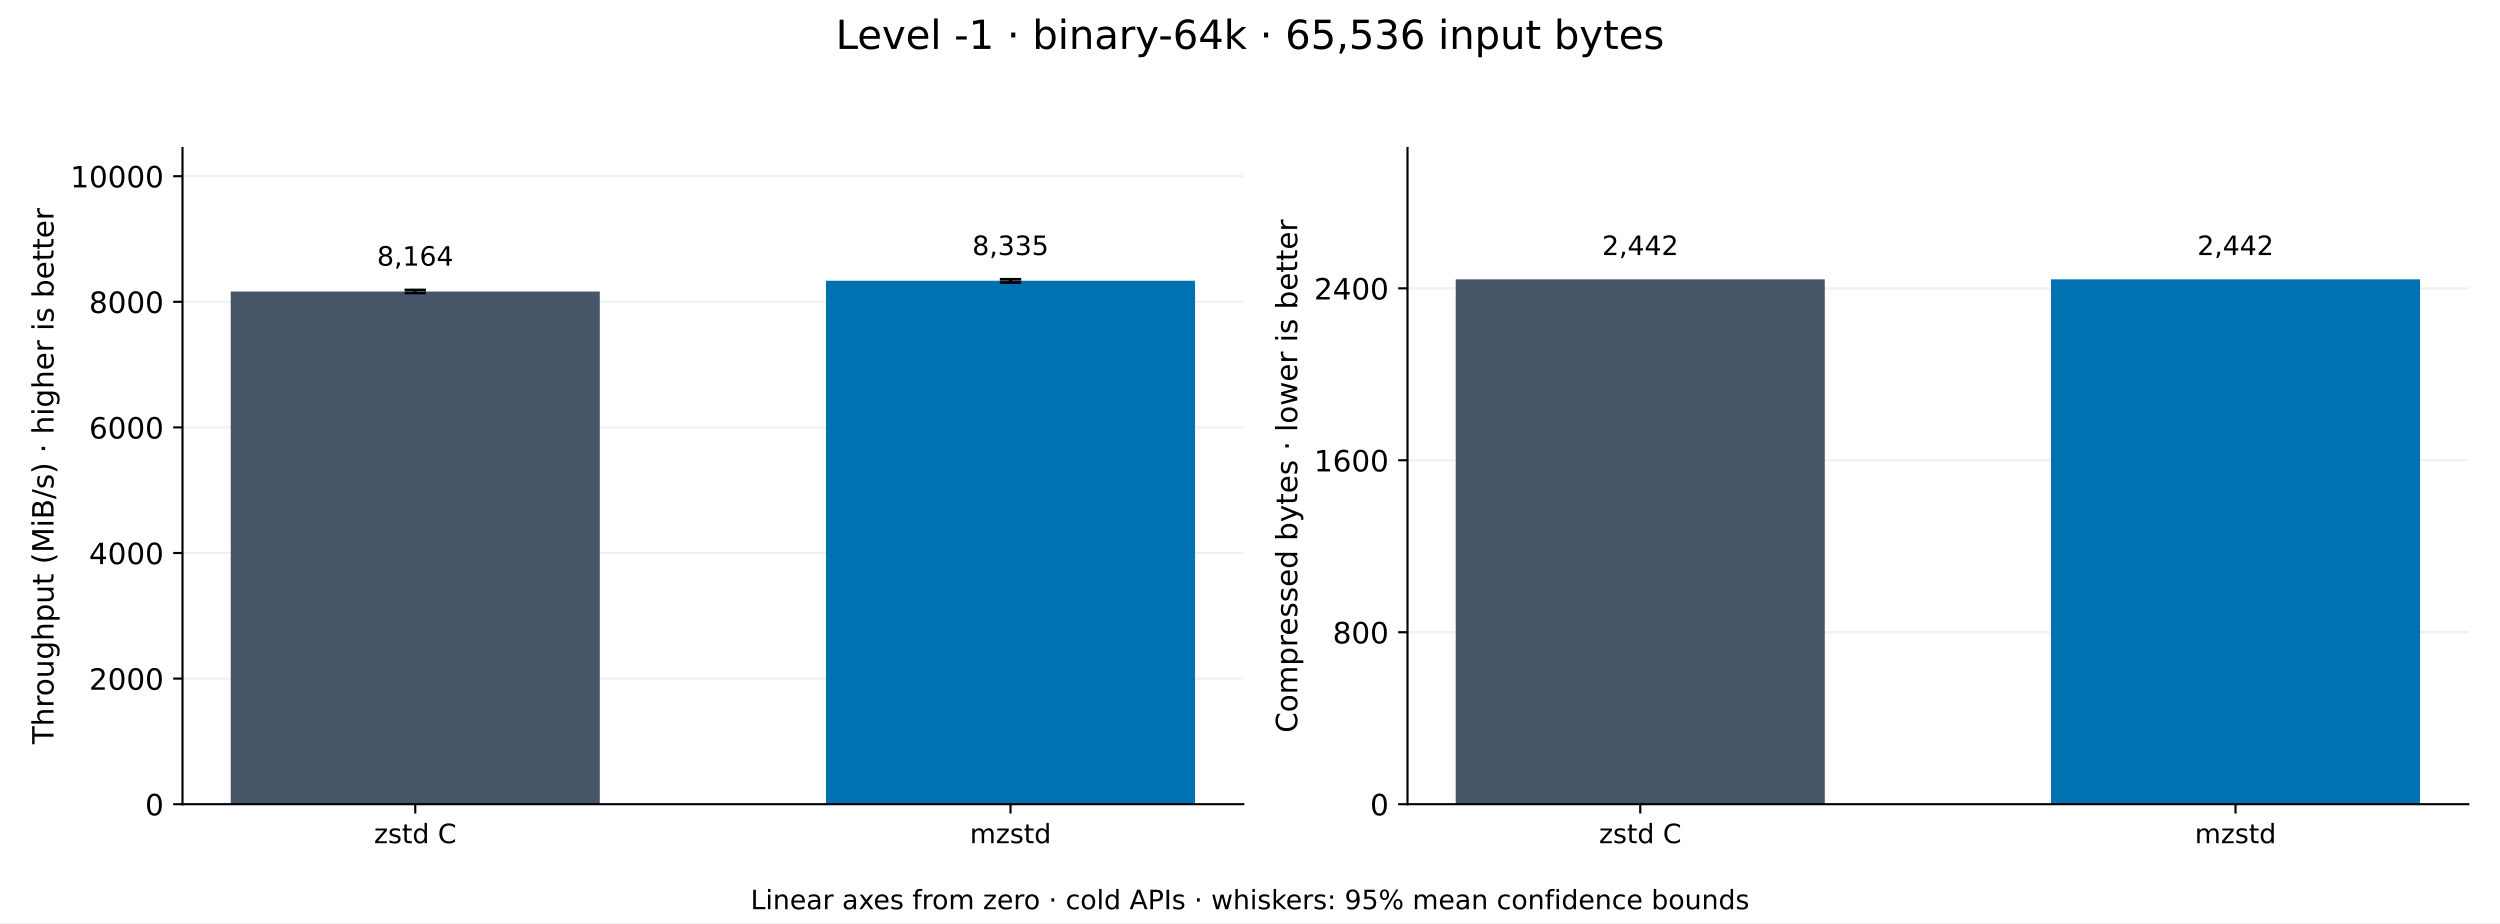
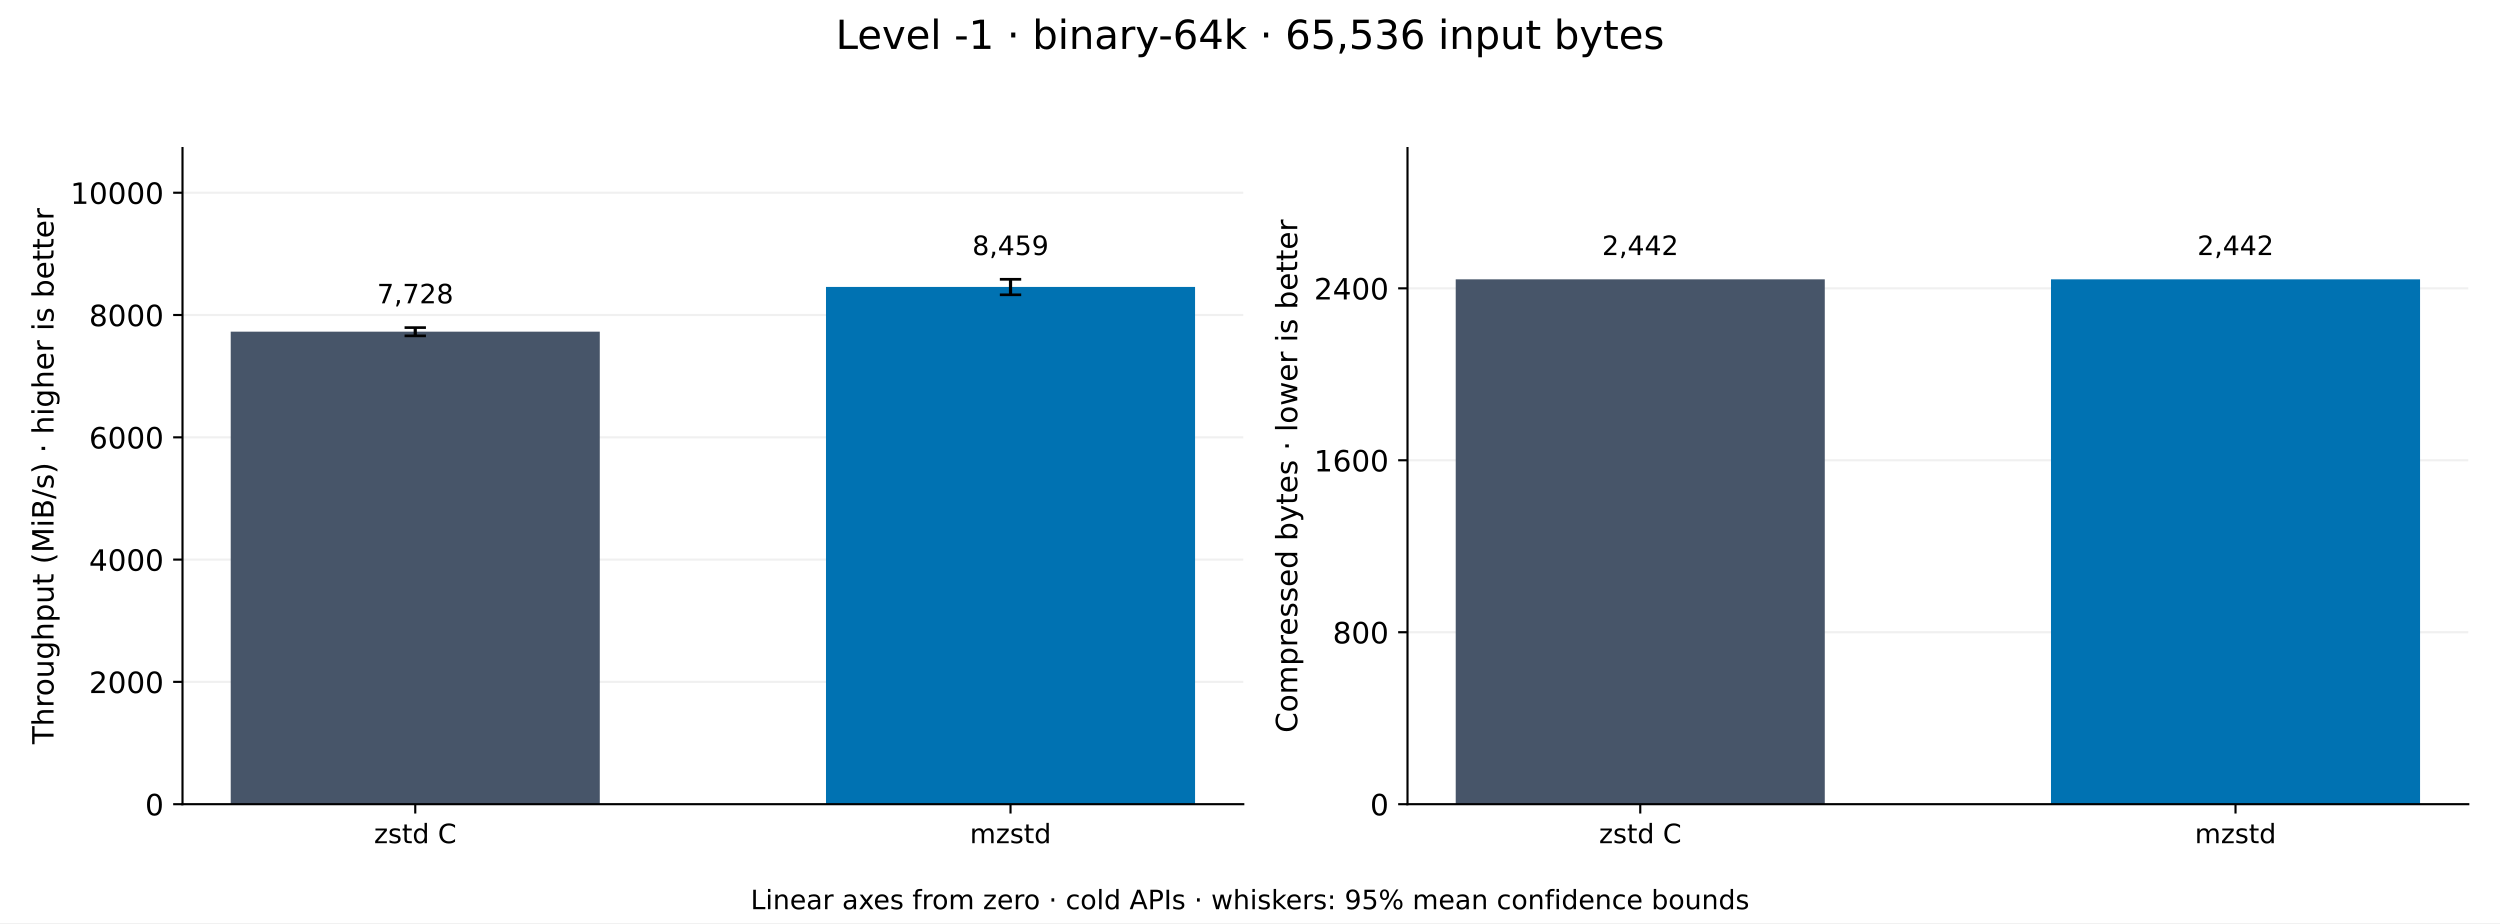
<svg xmlns="http://www.w3.org/2000/svg" xmlns:xlink="http://www.w3.org/1999/xlink" width="936pt" height="345.6pt" viewBox="0 0 936 345.6" version="1.1">
  <defs>
    <style type="text/css">*{stroke-linejoin: round; stroke-linecap: butt}</style>
  </defs>
  <g id="figure_1">
    <g id="patch_1">
      <path d="M 0 345.6 L 936 345.6 L 936 0 L 0 0 z " style="fill: #ffffff" />
    </g>
    <g id="axes_1">
      <g id="patch_2">
        <path d="M 68.33 301.088 L 465.48 301.088 L 465.48 55.44 L 68.33 55.44 z " style="fill: #ffffff" />
      </g>
      <g id="matplotlib.axis_1">
        <g id="xtick_1">
          <g id="line2d_1">
            <defs>
              <path id="mcbfd24ea1b" d="M 0 0 L 0 3.5 " style="stroke: #000000; stroke-width: 0.8" />
            </defs>
            <g>
              <use xlink:href="#mcbfd24ea1b" x="155.471" y="301.088" style="stroke: #000000; stroke-width: 0.8" />
            </g>
          </g>
          <g id="text_1">
            <text style="font-size: 10px; font-family: 'DejaVu Sans', 'Bitstream Vera Sans', 'Computer Modern Sans Serif', 'Lucida Grande', 'Verdana', 'Geneva', 'Lucid', 'Arial', 'Helvetica', 'Avant Garde', sans-serif; text-anchor: middle" x="155.471" y="315.686" transform="rotate(-0 155.4712 315.6864)">zstd C</text>
          </g>
        </g>
        <g id="xtick_2">
          <g id="line2d_2">
            <g>
              <use xlink:href="#mcbfd24ea1b" x="378.339" y="301.088" style="stroke: #000000; stroke-width: 0.8" />
            </g>
          </g>
          <g id="text_2">
            <text style="font-size: 10px; font-family: 'DejaVu Sans', 'Bitstream Vera Sans', 'Computer Modern Sans Serif', 'Lucida Grande', 'Verdana', 'Geneva', 'Lucid', 'Arial', 'Helvetica', 'Avant Garde', sans-serif; text-anchor: middle" x="378.339" y="315.686" transform="rotate(-0 378.3388 315.6864)">mzstd</text>
          </g>
        </g>
      </g>
      <g id="matplotlib.axis_2">
        <g id="ytick_1">
          <g id="line2d_3">
            <path d="M 68.33 301.088 L 465.48 301.088 " clip-path="url(#pd0acb2d330)" style="fill: none; stroke: #b0b0b0; stroke-opacity: 0.18; stroke-width: 0.8; stroke-linecap: square" />
          </g>
          <g id="line2d_4">
            <defs>
              <path id="m862e928616" d="M 0 0 L -3.5 0 " style="stroke: #000000; stroke-width: 0.8" />
            </defs>
            <g>
              <use xlink:href="#m862e928616" x="68.33" y="301.088" style="stroke: #000000; stroke-width: 0.8" />
            </g>
          </g>
          <g id="text_3">
            <text style="font-size: 11px; font-family: 'DejaVu Sans', 'Bitstream Vera Sans', 'Computer Modern Sans Serif', 'Lucida Grande', 'Verdana', 'Geneva', 'Lucid', 'Arial', 'Helvetica', 'Avant Garde', sans-serif; text-anchor: end" x="61.33" y="305.267" transform="rotate(-0 61.33 305.2671)">0</text>
          </g>
        </g>
        <g id="ytick_2">
          <g id="line2d_5">
-             <path d="M 68.33 254.066 L 465.48 254.066 " clip-path="url(#pd0acb2d330)" style="fill: none; stroke: #b0b0b0; stroke-opacity: 0.18; stroke-width: 0.8; stroke-linecap: square" />
+             <path d="M 68.33 255.302 L 465.48 255.302 " clip-path="url(#pd0acb2d330)" style="fill: none; stroke: #b0b0b0; stroke-opacity: 0.18; stroke-width: 0.8; stroke-linecap: square" />
          </g>
          <g id="line2d_6">
            <g>
-               <use xlink:href="#m862e928616" x="68.33" y="254.066" style="stroke: #000000; stroke-width: 0.8" />
+               <use xlink:href="#m862e928616" x="68.33" y="255.302" style="stroke: #000000; stroke-width: 0.8" />
            </g>
          </g>
          <g id="text_4">
-             <text style="font-size: 11px; font-family: 'DejaVu Sans', 'Bitstream Vera Sans', 'Computer Modern Sans Serif', 'Lucida Grande', 'Verdana', 'Geneva', 'Lucid', 'Arial', 'Helvetica', 'Avant Garde', sans-serif; text-anchor: end" x="61.33" y="258.245" transform="rotate(-0 61.33 258.2449)">2000</text>
+             <text style="font-size: 11px; font-family: 'DejaVu Sans', 'Bitstream Vera Sans', 'Computer Modern Sans Serif', 'Lucida Grande', 'Verdana', 'Geneva', 'Lucid', 'Arial', 'Helvetica', 'Avant Garde', sans-serif; text-anchor: end" x="61.33" y="259.481" transform="rotate(-0 61.33 259.4811)">2000</text>
          </g>
        </g>
        <g id="ytick_3">
          <g id="line2d_7">
-             <path d="M 68.33 207.043 L 465.48 207.043 " clip-path="url(#pd0acb2d330)" style="fill: none; stroke: #b0b0b0; stroke-opacity: 0.18; stroke-width: 0.8; stroke-linecap: square" />
+             <path d="M 68.33 209.516 L 465.48 209.516 " clip-path="url(#pd0acb2d330)" style="fill: none; stroke: #b0b0b0; stroke-opacity: 0.18; stroke-width: 0.8; stroke-linecap: square" />
          </g>
          <g id="line2d_8">
            <g>
-               <use xlink:href="#m862e928616" x="68.33" y="207.043" style="stroke: #000000; stroke-width: 0.8" />
+               <use xlink:href="#m862e928616" x="68.33" y="209.516" style="stroke: #000000; stroke-width: 0.8" />
            </g>
          </g>
          <g id="text_5">
-             <text style="font-size: 11px; font-family: 'DejaVu Sans', 'Bitstream Vera Sans', 'Computer Modern Sans Serif', 'Lucida Grande', 'Verdana', 'Geneva', 'Lucid', 'Arial', 'Helvetica', 'Avant Garde', sans-serif; text-anchor: end" x="61.33" y="211.223" transform="rotate(-0 61.33 211.2226)">4000</text>
+             <text style="font-size: 11px; font-family: 'DejaVu Sans', 'Bitstream Vera Sans', 'Computer Modern Sans Serif', 'Lucida Grande', 'Verdana', 'Geneva', 'Lucid', 'Arial', 'Helvetica', 'Avant Garde', sans-serif; text-anchor: end" x="61.33" y="213.695" transform="rotate(-0 61.33 213.695)">4000</text>
          </g>
        </g>
        <g id="ytick_4">
          <g id="line2d_9">
-             <path d="M 68.33 160.021 L 465.48 160.021 " clip-path="url(#pd0acb2d330)" style="fill: none; stroke: #b0b0b0; stroke-opacity: 0.18; stroke-width: 0.8; stroke-linecap: square" />
+             <path d="M 68.33 163.73 L 465.48 163.73 " clip-path="url(#pd0acb2d330)" style="fill: none; stroke: #b0b0b0; stroke-opacity: 0.18; stroke-width: 0.8; stroke-linecap: square" />
          </g>
          <g id="line2d_10">
            <g>
-               <use xlink:href="#m862e928616" x="68.33" y="160.021" style="stroke: #000000; stroke-width: 0.8" />
+               <use xlink:href="#m862e928616" x="68.33" y="163.73" style="stroke: #000000; stroke-width: 0.8" />
            </g>
          </g>
          <g id="text_6">
-             <text style="font-size: 11px; font-family: 'DejaVu Sans', 'Bitstream Vera Sans', 'Computer Modern Sans Serif', 'Lucida Grande', 'Verdana', 'Geneva', 'Lucid', 'Arial', 'Helvetica', 'Avant Garde', sans-serif; text-anchor: end" x="61.33" y="164.2" transform="rotate(-0 61.33 164.2003)">6000</text>
+             <text style="font-size: 11px; font-family: 'DejaVu Sans', 'Bitstream Vera Sans', 'Computer Modern Sans Serif', 'Lucida Grande', 'Verdana', 'Geneva', 'Lucid', 'Arial', 'Helvetica', 'Avant Garde', sans-serif; text-anchor: end" x="61.33" y="167.909" transform="rotate(-0 61.33 167.9089)">6000</text>
          </g>
        </g>
        <g id="ytick_5">
          <g id="line2d_11">
-             <path d="M 68.33 112.999 L 465.48 112.999 " clip-path="url(#pd0acb2d330)" style="fill: none; stroke: #b0b0b0; stroke-opacity: 0.18; stroke-width: 0.8; stroke-linecap: square" />
+             <path d="M 68.33 117.944 L 465.48 117.944 " clip-path="url(#pd0acb2d330)" style="fill: none; stroke: #b0b0b0; stroke-opacity: 0.18; stroke-width: 0.8; stroke-linecap: square" />
          </g>
          <g id="line2d_12">
            <g>
-               <use xlink:href="#m862e928616" x="68.33" y="112.999" style="stroke: #000000; stroke-width: 0.8" />
+               <use xlink:href="#m862e928616" x="68.33" y="117.944" style="stroke: #000000; stroke-width: 0.8" />
            </g>
          </g>
          <g id="text_7">
-             <text style="font-size: 11px; font-family: 'DejaVu Sans', 'Bitstream Vera Sans', 'Computer Modern Sans Serif', 'Lucida Grande', 'Verdana', 'Geneva', 'Lucid', 'Arial', 'Helvetica', 'Avant Garde', sans-serif; text-anchor: end" x="61.33" y="117.178" transform="rotate(-0 61.33 117.178)">8000</text>
+             <text style="font-size: 11px; font-family: 'DejaVu Sans', 'Bitstream Vera Sans', 'Computer Modern Sans Serif', 'Lucida Grande', 'Verdana', 'Geneva', 'Lucid', 'Arial', 'Helvetica', 'Avant Garde', sans-serif; text-anchor: end" x="61.33" y="122.123" transform="rotate(-0 61.33 122.1229)">8000</text>
          </g>
        </g>
        <g id="ytick_6">
          <g id="line2d_13">
-             <path d="M 68.33 65.977 L 465.48 65.977 " clip-path="url(#pd0acb2d330)" style="fill: none; stroke: #b0b0b0; stroke-opacity: 0.18; stroke-width: 0.8; stroke-linecap: square" />
+             <path d="M 68.33 72.158 L 465.48 72.158 " clip-path="url(#pd0acb2d330)" style="fill: none; stroke: #b0b0b0; stroke-opacity: 0.18; stroke-width: 0.8; stroke-linecap: square" />
          </g>
          <g id="line2d_14">
            <g>
-               <use xlink:href="#m862e928616" x="68.33" y="65.977" style="stroke: #000000; stroke-width: 0.8" />
+               <use xlink:href="#m862e928616" x="68.33" y="72.158" style="stroke: #000000; stroke-width: 0.8" />
            </g>
          </g>
          <g id="text_8">
-             <text style="font-size: 11px; font-family: 'DejaVu Sans', 'Bitstream Vera Sans', 'Computer Modern Sans Serif', 'Lucida Grande', 'Verdana', 'Geneva', 'Lucid', 'Arial', 'Helvetica', 'Avant Garde', sans-serif; text-anchor: end" x="61.33" y="70.156" transform="rotate(-0 61.33 70.15575)">10000</text>
+             <text style="font-size: 11px; font-family: 'DejaVu Sans', 'Bitstream Vera Sans', 'Computer Modern Sans Serif', 'Lucida Grande', 'Verdana', 'Geneva', 'Lucid', 'Arial', 'Helvetica', 'Avant Garde', sans-serif; text-anchor: end" x="61.33" y="76.337" transform="rotate(-0 61.33 76.3368)">10000</text>
          </g>
        </g>
        <g id="text_9">
          <text style="font-size: 11px; font-family: 'DejaVu Sans', 'Bitstream Vera Sans', 'Computer Modern Sans Serif', 'Lucida Grande', 'Verdana', 'Geneva', 'Lucid', 'Arial', 'Helvetica', 'Avant Garde', sans-serif; text-anchor: middle" x="20.049" y="178.264" transform="rotate(-90 20.04859 178.264)">Throughput (MiB/s) · higher is better</text>
        </g>
      </g>
      <g id="patch_3">
-         <path d="M 86.382 301.088 L 224.56 301.088 L 224.56 109.14 L 86.382 109.14 z " clip-path="url(#pd0acb2d330)" style="fill: #475569" />
+         <path d="M 86.382 301.088 L 224.56 301.088 L 224.56 124.18 L 86.382 124.18 z " clip-path="url(#pd0acb2d330)" style="fill: #475569" />
      </g>
      <g id="patch_4">
-         <path d="M 309.25 301.088 L 447.428 301.088 L 447.428 105.111 L 309.25 105.111 z " clip-path="url(#pd0acb2d330)" style="fill: #0072b2" />
+         <path d="M 309.25 301.088 L 447.428 301.088 L 447.428 107.436 L 309.25 107.436 z " clip-path="url(#pd0acb2d330)" style="fill: #0072b2" />
      </g>
      <g id="LineCollection_1">
-         <path d="M 155.471 109.704 L 155.471 108.545 " clip-path="url(#pd0acb2d330)" style="fill: none; stroke: #000000; stroke-width: 1.2" />
-         <path d="M 378.339 105.77 L 378.339 104.57 " clip-path="url(#pd0acb2d330)" style="fill: none; stroke: #000000; stroke-width: 1.2" />
+         <path d="M 155.471 125.755 L 155.471 122.658 " clip-path="url(#pd0acb2d330)" style="fill: none; stroke: #000000; stroke-width: 1.2" />
+         <path d="M 378.339 110.373 L 378.339 104.57 " clip-path="url(#pd0acb2d330)" style="fill: none; stroke: #000000; stroke-width: 1.2" />
      </g>
      <g id="line2d_15">
        <defs>
          <path id="mf7f69e77f0" d="M 4 0 L -4 -0 " style="stroke: #000000" />
        </defs>
        <g clip-path="url(#pd0acb2d330)">
-           <use xlink:href="#mf7f69e77f0" x="155.471" y="109.704" style="fill: #1f77b4; stroke: #000000" />
-           <use xlink:href="#mf7f69e77f0" x="378.339" y="105.77" style="fill: #1f77b4; stroke: #000000" />
+           <use xlink:href="#mf7f69e77f0" x="155.471" y="125.755" style="fill: #1f77b4; stroke: #000000" />
+           <use xlink:href="#mf7f69e77f0" x="378.339" y="110.373" style="fill: #1f77b4; stroke: #000000" />
        </g>
      </g>
      <g id="line2d_16">
        <g clip-path="url(#pd0acb2d330)">
-           <use xlink:href="#mf7f69e77f0" x="155.471" y="108.545" style="fill: #1f77b4; stroke: #000000" />
+           <use xlink:href="#mf7f69e77f0" x="155.471" y="122.658" style="fill: #1f77b4; stroke: #000000" />
          <use xlink:href="#mf7f69e77f0" x="378.339" y="104.57" style="fill: #1f77b4; stroke: #000000" />
        </g>
      </g>
      <g id="patch_5">
        <path d="M 68.33 301.088 L 68.33 55.44 " style="fill: none; stroke: #000000; stroke-width: 0.8; stroke-linejoin: miter; stroke-linecap: square" />
      </g>
      <g id="patch_6">
        <path d="M 68.33 301.088 L 465.48 301.088 " style="fill: none; stroke: #000000; stroke-width: 0.8; stroke-linejoin: miter; stroke-linecap: square" />
      </g>
      <g id="text_10">
        <g id="patch_7">
-           <path d="M 140.157 102.545 L 170.785 102.545 L 170.785 90.867 L 140.157 90.867 z " style="fill: #ffffff; opacity: 0.9" />
-         </g>
-         <text style="font-size: 10px; font-family: 'DejaVu Sans', 'Bitstream Vera Sans', 'Computer Modern Sans Serif', 'Lucida Grande', 'Verdana', 'Geneva', 'Lucid', 'Arial', 'Helvetica', 'Avant Garde', sans-serif; text-anchor: middle" x="155.471" y="99.466" transform="rotate(-0 155.4712 99.46556)">8,164</text>
+           <path d="M 140.157 116.658 L 170.785 116.658 L 170.785 104.979 L 140.157 104.979 z " style="fill: #ffffff; opacity: 0.9" />
+         </g>
+         <text style="font-size: 10px; font-family: 'DejaVu Sans', 'Bitstream Vera Sans', 'Computer Modern Sans Serif', 'Lucida Grande', 'Verdana', 'Geneva', 'Lucid', 'Arial', 'Helvetica', 'Avant Garde', sans-serif; text-anchor: middle" x="155.471" y="113.578" transform="rotate(-0 155.4712 113.5779)">7,728</text>
      </g>
      <g id="text_11">
        <g id="patch_8">
          <path d="M 363.025 98.57 L 393.653 98.57 L 393.653 86.891 L 363.025 86.891 z " style="fill: #ffffff; opacity: 0.9" />
        </g>
-         <text style="font-size: 10px; font-family: 'DejaVu Sans', 'Bitstream Vera Sans', 'Computer Modern Sans Serif', 'Lucida Grande', 'Verdana', 'Geneva', 'Lucid', 'Arial', 'Helvetica', 'Avant Garde', sans-serif; text-anchor: middle" x="378.339" y="95.49" transform="rotate(-0 378.3388 95.48991)">8,335</text>
+         <text style="font-size: 10px; font-family: 'DejaVu Sans', 'Bitstream Vera Sans', 'Computer Modern Sans Serif', 'Lucida Grande', 'Verdana', 'Geneva', 'Lucid', 'Arial', 'Helvetica', 'Avant Garde', sans-serif; text-anchor: middle" x="378.339" y="95.49" transform="rotate(-0 378.3388 95.48991)">8,459</text>
      </g>
    </g>
    <g id="axes_2">
      <g id="patch_9">
        <path d="M 526.97 301.088 L 924.12 301.088 L 924.12 55.44 L 526.97 55.44 z " style="fill: #ffffff" />
      </g>
      <g id="matplotlib.axis_3">
        <g id="xtick_3">
          <g id="line2d_17">
            <g>
              <use xlink:href="#mcbfd24ea1b" x="614.111" y="301.088" style="stroke: #000000; stroke-width: 0.8" />
            </g>
          </g>
          <g id="text_12">
            <text style="font-size: 10px; font-family: 'DejaVu Sans', 'Bitstream Vera Sans', 'Computer Modern Sans Serif', 'Lucida Grande', 'Verdana', 'Geneva', 'Lucid', 'Arial', 'Helvetica', 'Avant Garde', sans-serif; text-anchor: middle" x="614.111" y="315.686" transform="rotate(-0 614.1112 315.6864)">zstd C</text>
          </g>
        </g>
        <g id="xtick_4">
          <g id="line2d_18">
            <g>
              <use xlink:href="#mcbfd24ea1b" x="836.979" y="301.088" style="stroke: #000000; stroke-width: 0.8" />
            </g>
          </g>
          <g id="text_13">
            <text style="font-size: 10px; font-family: 'DejaVu Sans', 'Bitstream Vera Sans', 'Computer Modern Sans Serif', 'Lucida Grande', 'Verdana', 'Geneva', 'Lucid', 'Arial', 'Helvetica', 'Avant Garde', sans-serif; text-anchor: middle" x="836.979" y="315.686" transform="rotate(-0 836.9788 315.6864)">mzstd</text>
          </g>
        </g>
      </g>
      <g id="matplotlib.axis_4">
        <g id="ytick_7">
          <g id="line2d_19">
            <path d="M 526.97 301.088 L 924.12 301.088 " clip-path="url(#p4ffba1e089)" style="fill: none; stroke: #b0b0b0; stroke-opacity: 0.18; stroke-width: 0.8; stroke-linecap: square" />
          </g>
          <g id="line2d_20">
            <g>
              <use xlink:href="#m862e928616" x="526.97" y="301.088" style="stroke: #000000; stroke-width: 0.8" />
            </g>
          </g>
          <g id="text_14">
            <text style="font-size: 11px; font-family: 'DejaVu Sans', 'Bitstream Vera Sans', 'Computer Modern Sans Serif', 'Lucida Grande', 'Verdana', 'Geneva', 'Lucid', 'Arial', 'Helvetica', 'Avant Garde', sans-serif; text-anchor: end" x="519.97" y="305.267" transform="rotate(-0 519.97 305.2671)">0</text>
          </g>
        </g>
        <g id="ytick_8">
          <g id="line2d_21">
            <path d="M 526.97 236.709 L 924.12 236.709 " clip-path="url(#p4ffba1e089)" style="fill: none; stroke: #b0b0b0; stroke-opacity: 0.18; stroke-width: 0.8; stroke-linecap: square" />
          </g>
          <g id="line2d_22">
            <g>
              <use xlink:href="#m862e928616" x="526.97" y="236.709" style="stroke: #000000; stroke-width: 0.8" />
            </g>
          </g>
          <g id="text_15">
            <text style="font-size: 11px; font-family: 'DejaVu Sans', 'Bitstream Vera Sans', 'Computer Modern Sans Serif', 'Lucida Grande', 'Verdana', 'Geneva', 'Lucid', 'Arial', 'Helvetica', 'Avant Garde', sans-serif; text-anchor: end" x="519.97" y="240.888" transform="rotate(-0 519.97 240.8876)">800</text>
          </g>
        </g>
        <g id="ytick_9">
          <g id="line2d_23">
            <path d="M 526.97 172.329 L 924.12 172.329 " clip-path="url(#p4ffba1e089)" style="fill: none; stroke: #b0b0b0; stroke-opacity: 0.18; stroke-width: 0.8; stroke-linecap: square" />
          </g>
          <g id="line2d_24">
            <g>
              <use xlink:href="#m862e928616" x="526.97" y="172.329" style="stroke: #000000; stroke-width: 0.8" />
            </g>
          </g>
          <g id="text_16">
            <text style="font-size: 11px; font-family: 'DejaVu Sans', 'Bitstream Vera Sans', 'Computer Modern Sans Serif', 'Lucida Grande', 'Verdana', 'Geneva', 'Lucid', 'Arial', 'Helvetica', 'Avant Garde', sans-serif; text-anchor: end" x="519.97" y="176.508" transform="rotate(-0 519.97 176.5082)">1600</text>
          </g>
        </g>
        <g id="ytick_10">
          <g id="line2d_25">
            <path d="M 526.97 107.95 L 924.12 107.95 " clip-path="url(#p4ffba1e089)" style="fill: none; stroke: #b0b0b0; stroke-opacity: 0.18; stroke-width: 0.8; stroke-linecap: square" />
          </g>
          <g id="line2d_26">
            <g>
              <use xlink:href="#m862e928616" x="526.97" y="107.95" style="stroke: #000000; stroke-width: 0.8" />
            </g>
          </g>
          <g id="text_17">
            <text style="font-size: 11px; font-family: 'DejaVu Sans', 'Bitstream Vera Sans', 'Computer Modern Sans Serif', 'Lucida Grande', 'Verdana', 'Geneva', 'Lucid', 'Arial', 'Helvetica', 'Avant Garde', sans-serif; text-anchor: end" x="519.97" y="112.129" transform="rotate(-0 519.97 112.1287)">2400</text>
          </g>
        </g>
        <g id="text_18">
          <text style="font-size: 11px; font-family: 'DejaVu Sans', 'Bitstream Vera Sans', 'Computer Modern Sans Serif', 'Lucida Grande', 'Verdana', 'Geneva', 'Lucid', 'Arial', 'Helvetica', 'Avant Garde', sans-serif; text-anchor: middle" x="485.687" y="178.264" transform="rotate(-90 485.6873 178.264)">Compressed bytes · lower is better</text>
        </g>
      </g>
      <g id="patch_10">
        <path d="M 545.022 301.088 L 683.2 301.088 L 683.2 104.57 L 545.022 104.57 z " clip-path="url(#p4ffba1e089)" style="fill: #475569" />
      </g>
      <g id="patch_11">
        <path d="M 767.89 301.088 L 906.068 301.088 L 906.068 104.57 L 767.89 104.57 z " clip-path="url(#p4ffba1e089)" style="fill: #0072b2" />
      </g>
      <g id="patch_12">
        <path d="M 526.97 301.088 L 526.97 55.44 " style="fill: none; stroke: #000000; stroke-width: 0.8; stroke-linejoin: miter; stroke-linecap: square" />
      </g>
      <g id="patch_13">
        <path d="M 526.97 301.088 L 924.12 301.088 " style="fill: none; stroke: #000000; stroke-width: 0.8; stroke-linejoin: miter; stroke-linecap: square" />
      </g>
      <g id="text_19">
        <g id="patch_14">
          <path d="M 598.797 98.57 L 629.425 98.57 L 629.425 86.891 L 598.797 86.891 z " style="fill: #ffffff; opacity: 0.9" />
        </g>
        <text style="font-size: 10px; font-family: 'DejaVu Sans', 'Bitstream Vera Sans', 'Computer Modern Sans Serif', 'Lucida Grande', 'Verdana', 'Geneva', 'Lucid', 'Arial', 'Helvetica', 'Avant Garde', sans-serif; text-anchor: middle" x="614.111" y="95.49" transform="rotate(-0 614.1112 95.48991)">2,442</text>
      </g>
      <g id="text_20">
        <g id="patch_15">
          <path d="M 821.665 98.57 L 852.293 98.57 L 852.293 86.891 L 821.665 86.891 z " style="fill: #ffffff; opacity: 0.9" />
        </g>
        <text style="font-size: 10px; font-family: 'DejaVu Sans', 'Bitstream Vera Sans', 'Computer Modern Sans Serif', 'Lucida Grande', 'Verdana', 'Geneva', 'Lucid', 'Arial', 'Helvetica', 'Avant Garde', sans-serif; text-anchor: middle" x="836.979" y="95.49" transform="rotate(-0 836.9788 95.48991)">2,442</text>
      </g>
    </g>
    <g id="text_21">
      <text style="font-size: 15px; font-family: 'DejaVu Sans', 'Bitstream Vera Sans', 'Computer Modern Sans Serif', 'Lucida Grande', 'Verdana', 'Geneva', 'Lucid', 'Arial', 'Helvetica', 'Avant Garde', sans-serif; text-anchor: middle" x="468" y="18.31" transform="rotate(-0 468 18.30966)">Level -1 · binary-64k · 65,536 input bytes</text>
    </g>
    <g id="text_22">
      <text style="font-size: 10px; font-family: 'DejaVu Sans', 'Bitstream Vera Sans', 'Computer Modern Sans Serif', 'Lucida Grande', 'Verdana', 'Geneva', 'Lucid', 'Arial', 'Helvetica', 'Avant Garde', sans-serif; text-anchor: middle" x="468" y="340.416" transform="rotate(-0 468 340.416)">Linear axes from zero · cold APIs · whiskers: 95% mean confidence bounds</text>
    </g>
  </g>
  <defs>
    <clipPath id="pd0acb2d330">
      <rect x="68.33" y="55.44" width="397.15" height="245.648" />
    </clipPath>
    <clipPath id="p4ffba1e089">
      <rect x="526.97" y="55.44" width="397.15" height="245.648" />
    </clipPath>
  </defs>
</svg>
